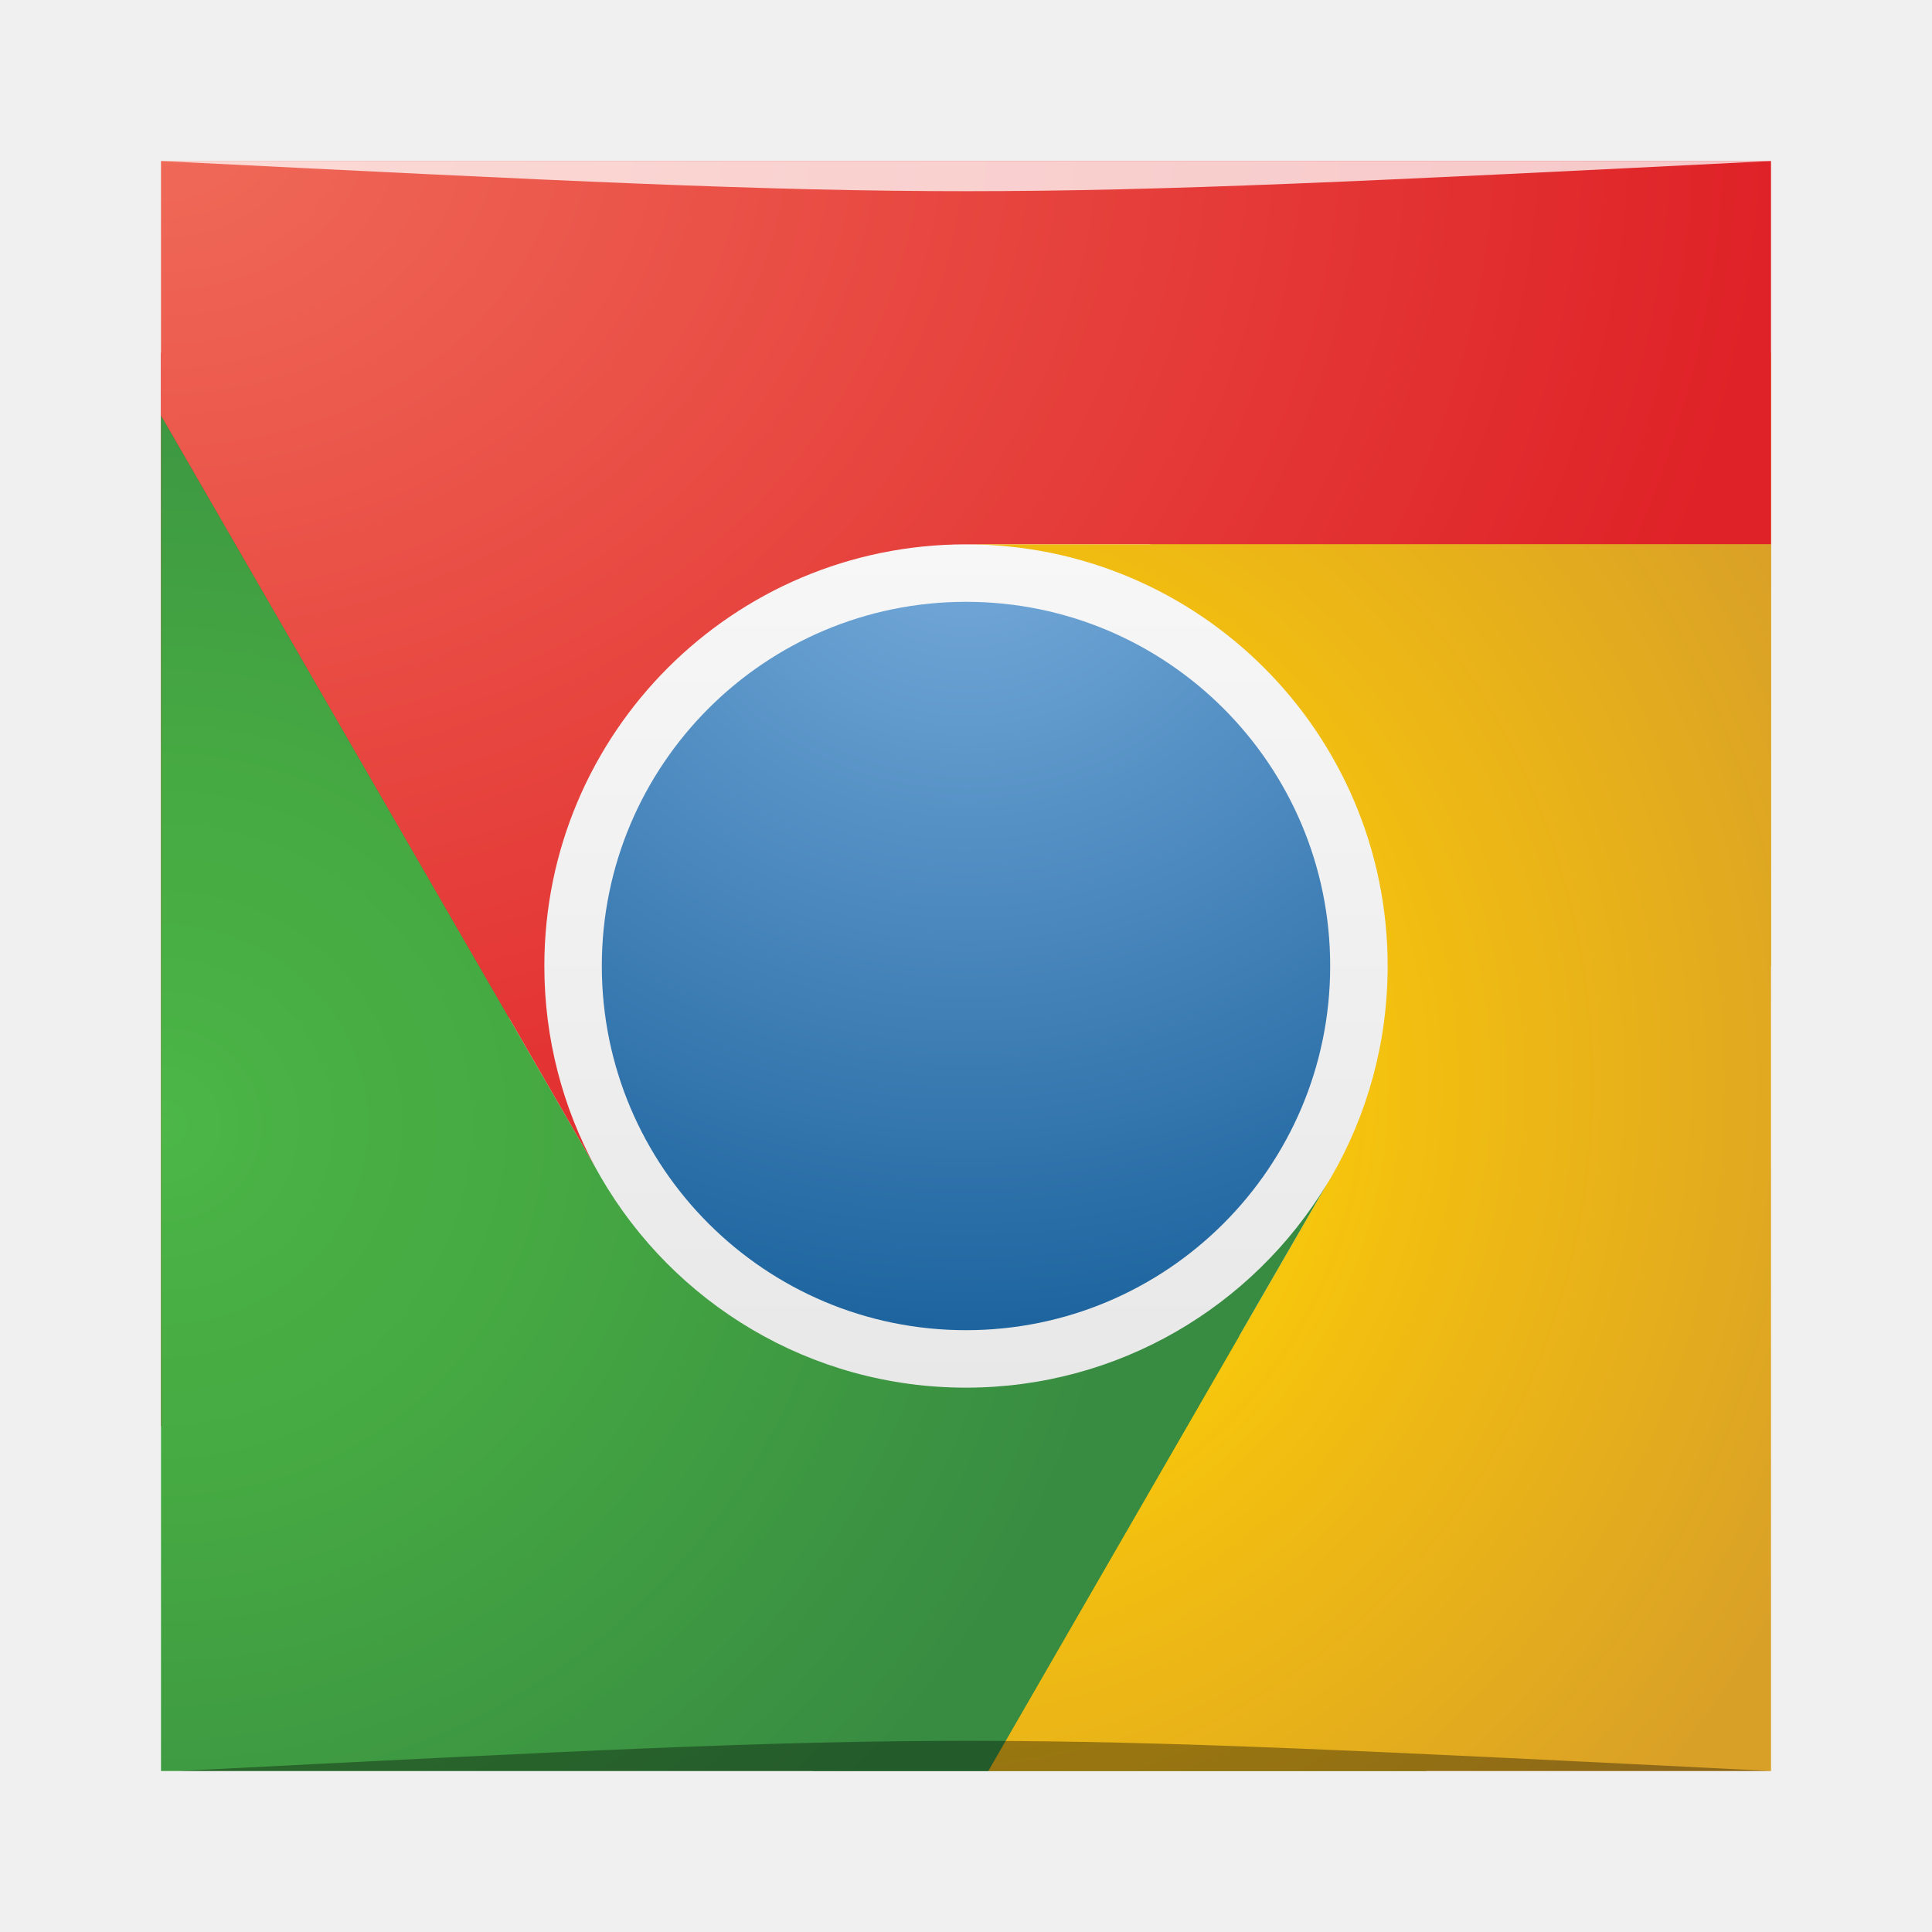
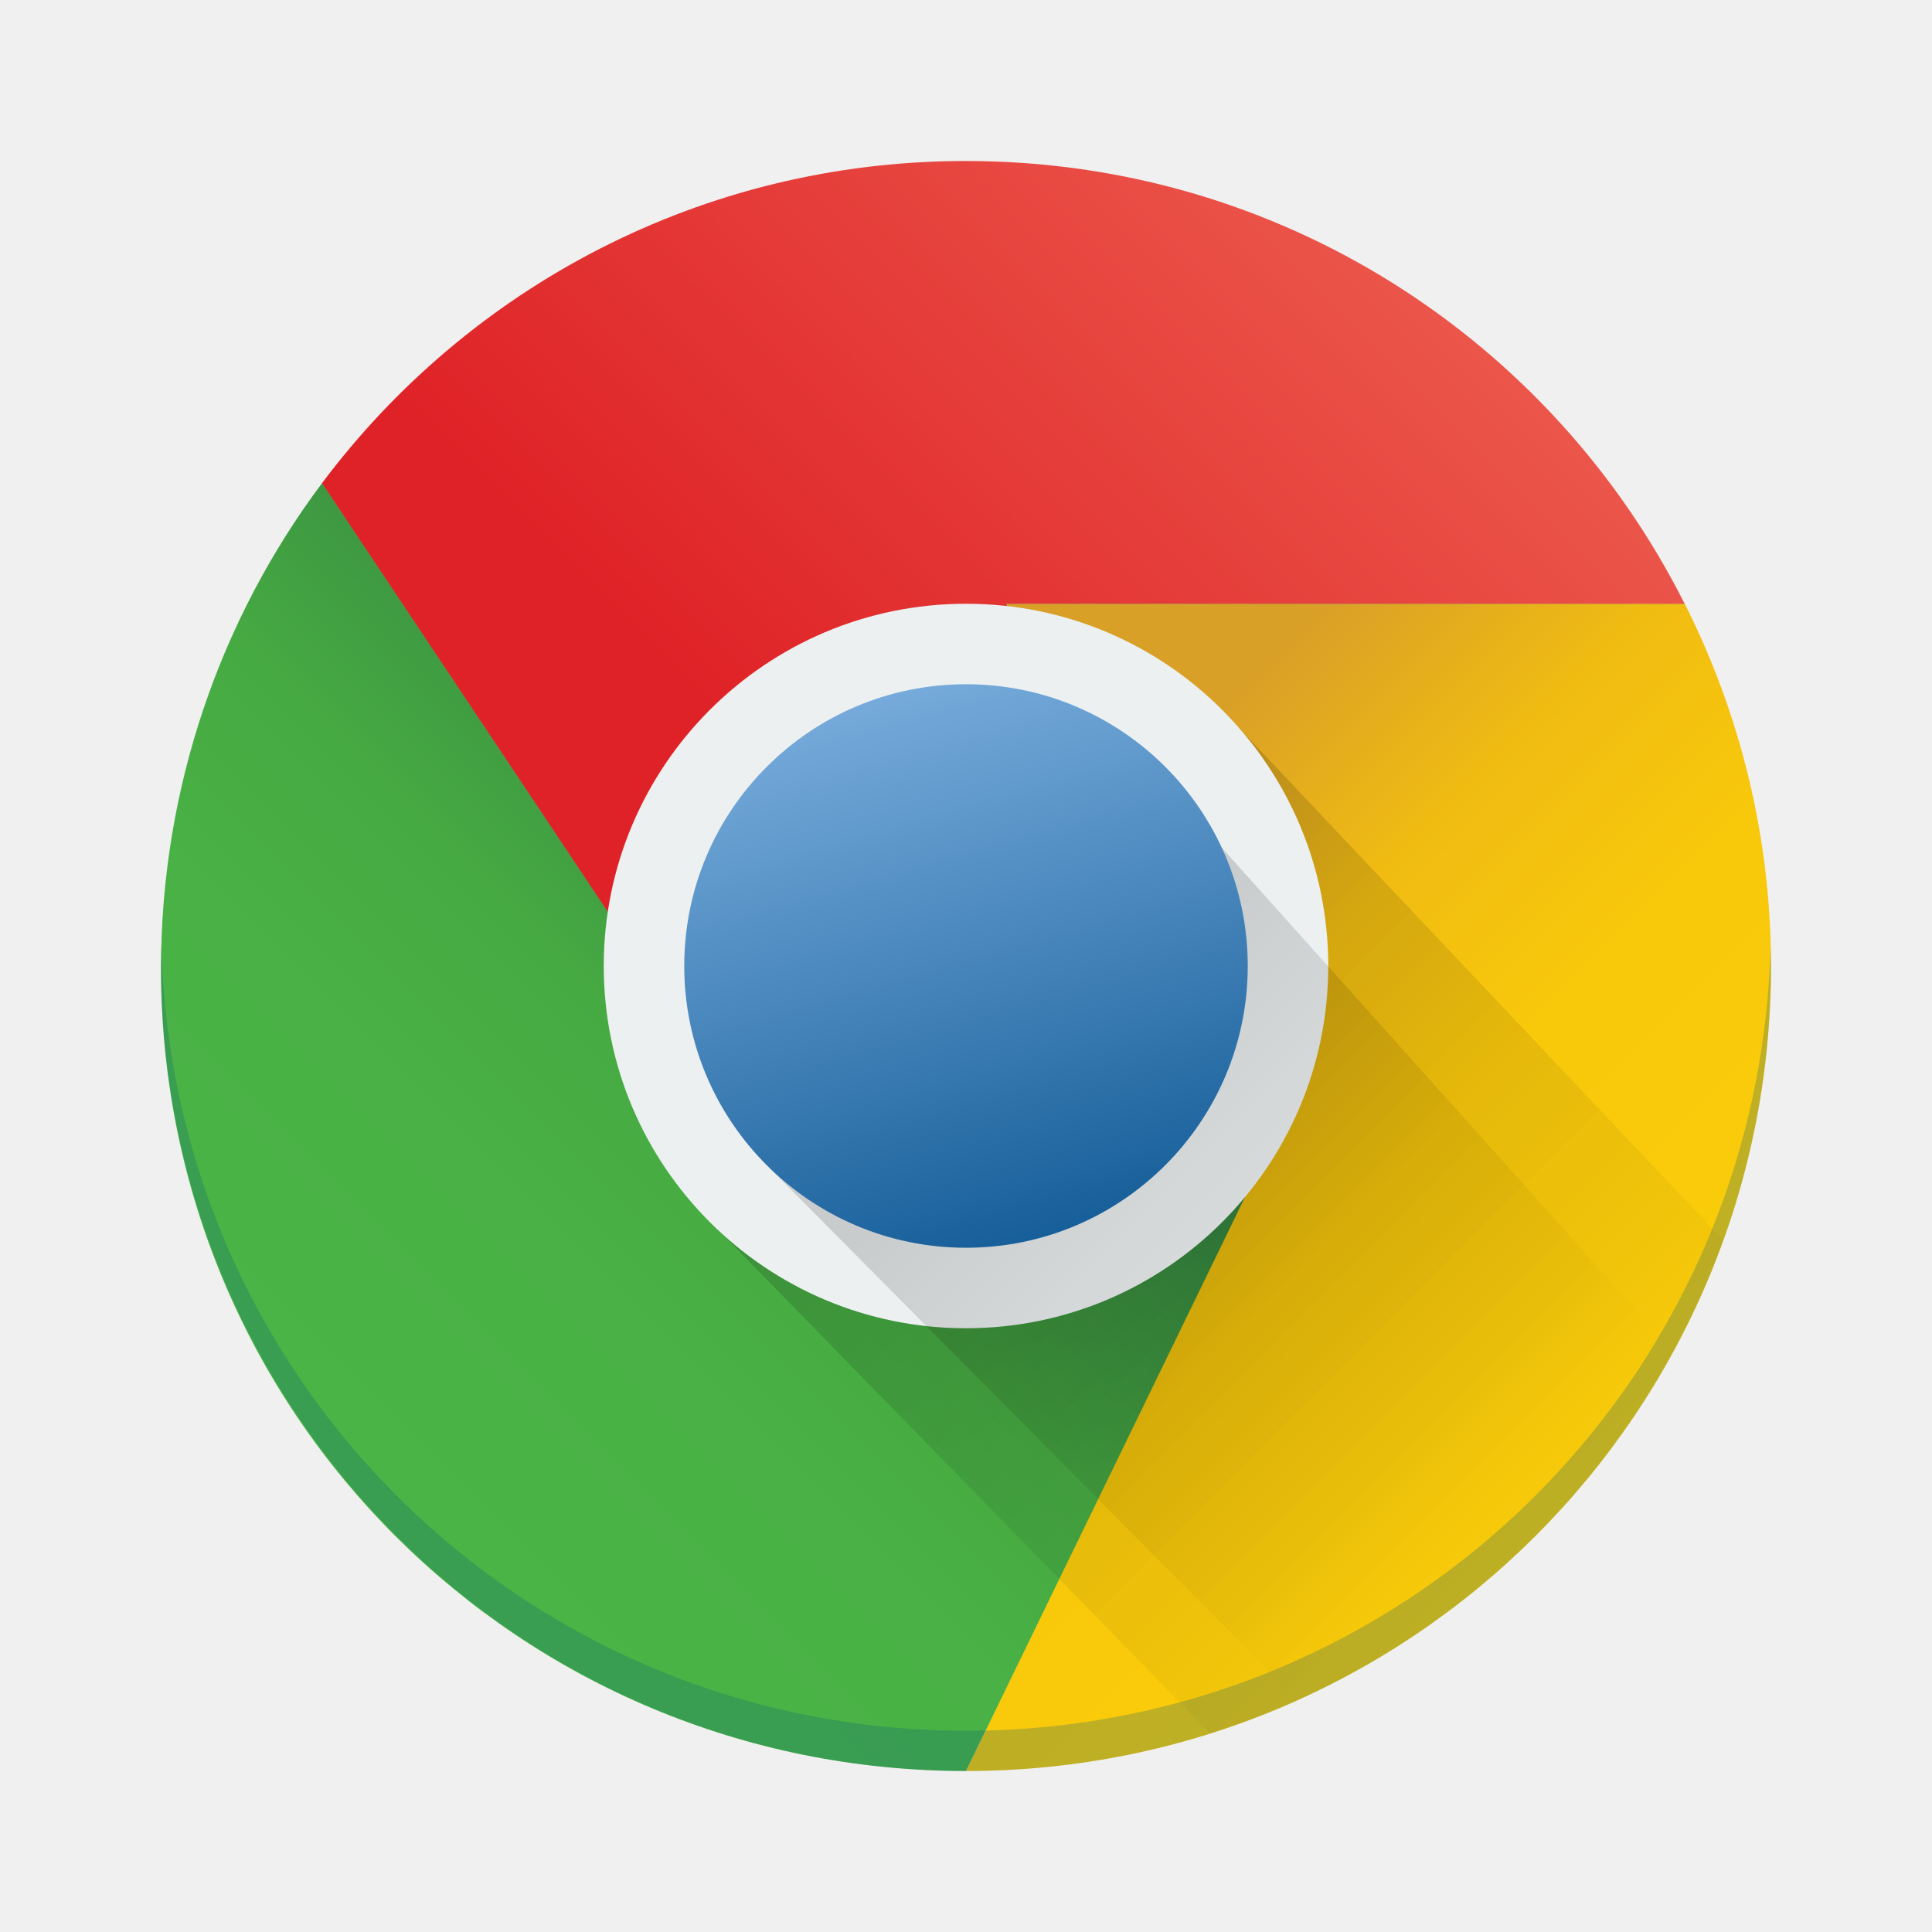
<svg xmlns="http://www.w3.org/2000/svg" xmlns:xlink="http://www.w3.org/1999/xlink" version="1.0" width="48" height="48" id="svg2408">
  <defs id="defs2410">
-     <linearGradient id="linearGradient917">
-       <stop offset="0" style="stop-color:#fcd209;stop-opacity:1" id="stop909" />
-       <stop offset="0.364" style="stop-color:#f8c80b;stop-opacity:1" id="stop911" />
-       <stop offset="0.527" style="stop-color:#f0bc12;stop-opacity:1" id="stop913" />
-       <stop offset="1" style="stop-color:#d9a027;stop-opacity:1" id="stop915" />
-     </linearGradient>
-     <linearGradient id="linearGradient907">
-       <stop offset="0" style="stop-color:#4cb848;stop-opacity:1" id="stop899" />
-       <stop offset="0.124" style="stop-color:#49b145;stop-opacity:1" id="stop901" />
-       <stop offset="0.373" style="stop-color:#46aa42;stop-opacity:1" id="stop903" />
-       <stop offset="1" style="stop-color:#388c42;stop-opacity:1" id="stop905" />
-     </linearGradient>
-     <linearGradient id="linearGradient4044">
-       <stop id="stop4046" style="stop-color:#b61316;stop-opacity:1" offset="0" />
-       <stop id="stop4048" style="stop-color:#b61316;stop-opacity:0" offset="1" />
-     </linearGradient>
-     <linearGradient id="linearGradient4036">
-       <stop id="stop4038" style="stop-color:#37893d;stop-opacity:1" offset="0" />
-       <stop id="stop4040" style="stop-color:#37893d;stop-opacity:0" offset="1" />
-     </linearGradient>
-     <linearGradient id="linearGradient4028">
-       <stop id="stop4030" style="stop-color:#b2831d;stop-opacity:1" offset="0" />
-       <stop id="stop4032" style="stop-color:#b2831d;stop-opacity:0" offset="1" />
-     </linearGradient>
-     <linearGradient id="linearGradient3921">
-       <stop id="stop3923" style="stop-color:#000000;stop-opacity:1" offset="0" />
-       <stop id="stop3925" style="stop-color:#000000;stop-opacity:0" offset="1" />
-     </linearGradient>
    <linearGradient id="linearGradient3904">
      <stop id="stop3906" style="stop-color:#fcd209;stop-opacity:1" offset="0" />
      <stop id="stop3976" style="stop-color:#f8c80b;stop-opacity:1" offset="0.609" />
      <stop id="stop3970" style="stop-color:#f0bc12;stop-opacity:1" offset="0.797" />
      <stop id="stop3908" style="stop-color:#d9a027;stop-opacity:1" offset="1" />
    </linearGradient>
    <linearGradient id="linearGradient3896">
      <stop id="stop3898" style="stop-color:#4cb848;stop-opacity:1" offset="0" />
      <stop id="stop3974" style="stop-color:#49b145;stop-opacity:1" offset="0.574" />
      <stop id="stop3972" style="stop-color:#46aa42;stop-opacity:1" offset="0.75" />
      <stop id="stop3900" style="stop-color:#388c42;stop-opacity:1" offset="1" />
    </linearGradient>
    <linearGradient id="linearGradient3877">
      <stop id="stop3879" style="stop-color:#f06b59;stop-opacity:1" offset="0" />
      <stop id="stop3881" style="stop-color:#df2227;stop-opacity:1" offset="1" />
    </linearGradient>
    <linearGradient id="linearGradient3867">
      <stop id="stop3869" style="stop-color:#79addd;stop-opacity:1" offset="0" />
      <stop id="stop3871" style="stop-color:#175f9a;stop-opacity:1" offset="1" />
    </linearGradient>
    <linearGradient x1="45.448" y1="92.54" x2="45.448" y2="7.017" id="ButtonShadow" gradientUnits="userSpaceOnUse" gradientTransform="scale(1.005865,0.994169)">
      <stop id="stop3750" style="stop-color:#000000;stop-opacity:1" offset="0" />
      <stop id="stop3752" style="stop-color:#000000;stop-opacity:0.588" offset="1" />
    </linearGradient>
    <linearGradient id="linearGradient3737">
      <stop id="stop3739" style="stop-color:#ffffff;stop-opacity:1" offset="0" />
      <stop id="stop3741" style="stop-color:#ffffff;stop-opacity:0" offset="1" />
    </linearGradient>
-     <linearGradient id="linearGradient3700">
-       <stop id="stop3702" style="stop-color:#e0e0e0;stop-opacity:1" offset="0" />
-       <stop id="stop3704" style="stop-color:#ffffff;stop-opacity:1" offset="1" />
-     </linearGradient>
    <filter color-interpolation-filters="sRGB" id="filter3174">
      <feGaussianBlur id="feGaussianBlur3176" stdDeviation="1.71" />
    </filter>
-     <linearGradient x1="36.357" y1="6" x2="36.357" y2="63.893" id="linearGradient3188" xlink:href="#linearGradient3737" gradientUnits="userSpaceOnUse" />
    <filter x="-0.192" y="-0.192" width="1.384" height="1.384" color-interpolation-filters="sRGB" id="filter3794">
      <feGaussianBlur id="feGaussianBlur3796" stdDeviation="5.28" />
    </filter>
    <linearGradient x1="48" y1="20.221" x2="48" y2="138.661" id="linearGradient3613" xlink:href="#linearGradient3737" gradientUnits="userSpaceOnUse" />
-     <radialGradient cx="48" cy="90.172" r="42" fx="48" fy="90.172" id="radialGradient3619" xlink:href="#linearGradient3737" gradientUnits="userSpaceOnUse" gradientTransform="matrix(1.157313,0,0,0.9959077,-7.551021,0.1971319)" />
    <clipPath id="clipPath3613">
      <rect width="84" height="84" rx="6" ry="6" x="6" y="6" id="rect3615" style="fill:#ffffff;fill-opacity:1;fill-rule:nonzero;stroke:none" />
    </clipPath>
-     <linearGradient x1="48" y1="90" x2="48" y2="5.988" id="linearGradient3617" xlink:href="#linearGradient3700" gradientUnits="userSpaceOnUse" gradientTransform="translate(110,0)" />
-     <linearGradient x1="45.448" y1="92.54" x2="45.448" y2="7.017" id="ButtonShadow-0" gradientUnits="userSpaceOnUse" gradientTransform="matrix(1.005865,0,0,0.994169,100,0)">
-       <stop id="stop3750-8" style="stop-color:#000000;stop-opacity:1" offset="0" />
-       <stop id="stop3752-5" style="stop-color:#000000;stop-opacity:0.588" offset="1" />
-     </linearGradient>
-     <linearGradient x1="32.251" y1="6.132" x2="32.251" y2="90.239" id="linearGradient3780" xlink:href="#ButtonShadow-0" gradientUnits="userSpaceOnUse" gradientTransform="matrix(1.02381,0,0,1.011905,-1.142857,-98.07143)" />
-     <linearGradient x1="32.251" y1="6.132" x2="32.251" y2="90.239" id="linearGradient3772" xlink:href="#ButtonShadow-0" gradientUnits="userSpaceOnUse" gradientTransform="matrix(1.02381,0,0,1.011905,-1.142857,-98.07143)" />
-     <linearGradient x1="32.251" y1="6.132" x2="32.251" y2="90.239" id="linearGradient3725" xlink:href="#ButtonShadow-0" gradientUnits="userSpaceOnUse" gradientTransform="matrix(1.02381,0,0,1.011905,-1.142857,-98.07143)" />
-     <linearGradient x1="32.251" y1="6.132" x2="32.251" y2="90.239" id="linearGradient3721" xlink:href="#ButtonShadow-0" gradientUnits="userSpaceOnUse" gradientTransform="translate(0,-97)" />
-     <linearGradient x1="32.251" y1="6.132" x2="32.251" y2="90.239" id="linearGradient3026" xlink:href="#ButtonShadow-0" gradientUnits="userSpaceOnUse" gradientTransform="matrix(1.02381,0,0,1.011905,-1.142857,-98.07143)" />
-     <radialGradient cx="45.438" cy="37.516" r="16" fx="45.438" fy="37.516" id="radialGradient3873" xlink:href="#linearGradient3867" gradientUnits="userSpaceOnUse" gradientTransform="matrix(2.6228142e-8,1.777778,-2.666667,3.9342217e-8,148.0435,-47.0003)" />
-     <radialGradient cx="48" cy="-6.55" r="42" fx="48" fy="-6.55" id="radialGradient3883" xlink:href="#linearGradient3877" gradientUnits="userSpaceOnUse" gradientTransform="matrix(1.904762,0,0,0.625,-43.42857,12.09375)" />
-     <radialGradient cx="30.792" cy="55.203" r="30.406" fx="30.792" fy="55.203" id="radialGradient3902" xlink:href="#linearGradient3896" gradientUnits="userSpaceOnUse" gradientTransform="matrix(0,1.612287,-1.666381,0,132.2016,-1.574011)" />
-     <radialGradient cx="80.272" cy="57.493" r="21" fx="80.272" fy="57.493" id="radialGradient3910" xlink:href="#linearGradient3904" gradientUnits="userSpaceOnUse" gradientTransform="matrix(0,2.603725,-2.452054,0,198.1082,-168.1772)" />
-     <linearGradient x1="26" y1="48" x2="70" y2="48" id="linearGradient3927" xlink:href="#linearGradient3921" gradientUnits="userSpaceOnUse" gradientTransform="matrix(0,1,-1,0,206,0)" />
-     <linearGradient x1="48" y1="90" x2="48" y2="5.988" id="linearGradient3987" xlink:href="#linearGradient3700" gradientUnits="userSpaceOnUse" gradientTransform="matrix(1.090909,0,0,1.090909,-4.363636,-4.363636)" />
-     <linearGradient x1="49.923" y1="26.065" x2="55.387" y2="42.517" id="linearGradient4034" xlink:href="#linearGradient4028" gradientUnits="userSpaceOnUse" />
-     <linearGradient x1="63.781" y1="63.379" x2="39.037" y2="66.37" id="linearGradient4042" xlink:href="#linearGradient4036" gradientUnits="userSpaceOnUse" />
-     <linearGradient x1="25.87" y1="51.935" x2="36.989" y2="30.996" id="linearGradient4050" xlink:href="#linearGradient4044" gradientUnits="userSpaceOnUse" />
-     <linearGradient xlink:href="#linearGradient3700" id="linearGradient3885" gradientUnits="userSpaceOnUse" gradientTransform="matrix(0.5194805,0,0,0.5194805,-0.9350649,-0.9350647)" x1="48" y1="90" x2="48" y2="5.988" />
-     <radialGradient xlink:href="#linearGradient3877" id="radialGradient3887" gradientUnits="userSpaceOnUse" gradientTransform="matrix(-4.8794681e-8,0.7706092,-0.952381,0,-8.485713,-16.99731)" cx="25.95" cy="-13.11" fx="25.95" fy="-13.11" r="42" />
-     <radialGradient xlink:href="#linearGradient917" id="radialGradient3889" gradientUnits="userSpaceOnUse" gradientTransform="matrix(0,1.239869,-1.167645,0,95.4801,-78.94151)" cx="85.393" cy="62.011" fx="85.393" fy="62.011" r="21" />
-     <radialGradient xlink:href="#linearGradient907" id="radialGradient3891" gradientUnits="userSpaceOnUse" gradientTransform="matrix(0,0.7677556,-0.7935149,0,64.09601,0.3933284)" cx="35.877" cy="75.734" fx="35.877" fy="75.734" r="30.406" />
-     <radialGradient xlink:href="#linearGradient3867" id="radialGradient3893" gradientUnits="userSpaceOnUse" gradientTransform="matrix(0,1.368572,-1.507937,0,80.57219,-44.65864)" cx="41.817" cy="37.516" fx="41.817" fy="37.516" r="16" />
-     <linearGradient xlink:href="#linearGradient4003" id="linearGradient4009" x1="50" y1="92" x2="50" y2="88" gradientUnits="userSpaceOnUse" gradientTransform="matrix(0.4761905,0,0,0.4761905,1.142857,1.142857)" />
    <linearGradient id="linearGradient4003">
      <stop style="stop-color:#000000;stop-opacity:1;" offset="0" id="stop4005" />
      <stop style="stop-color:#000000;stop-opacity:0;" offset="1" id="stop4007" />
    </linearGradient>
+     <linearGradient xlink:href="#linearGradient4249" id="linearGradient4161" x1="409.571" y1="543.798" x2="409.571" y2="502.798" gradientUnits="userSpaceOnUse" gradientTransform="matrix(0.95,0,0,0.95,-364.1429,-473.6081)" />
+     <linearGradient id="linearGradient4249">
+       <stop style="stop-color:#79a8ca;stop-opacity:1" offset="0" id="stop4251" />
+       <stop style="stop-color:#9ecbda;stop-opacity:1" offset="1" id="stop4253" />
+     </linearGradient>
+     <linearGradient xlink:href="#linearGradient3896" id="linearGradient4255" x1="4" y1="44" x2="24" y2="24" gradientUnits="userSpaceOnUse" gradientTransform="translate(0,0.0625)" />
+     <linearGradient xlink:href="#linearGradient3904" id="linearGradient4236" x1="44" y1="44" x2="24" y2="24" gradientUnits="userSpaceOnUse" />
+     <linearGradient xlink:href="#linearGradient4003" id="linearGradient4393" x1="409.571" y1="524.798" x2="423.571" y2="538.798" gradientUnits="userSpaceOnUse" gradientTransform="translate(-384.5714,-499.798)" />
+     <linearGradient xlink:href="#linearGradient3877" id="linearGradient4263" x1="44" y1="4" x2="24" y2="24" gradientUnits="userSpaceOnUse" gradientTransform="translate(-0.00391)" />
+     <linearGradient xlink:href="#linearGradient4003" id="linearGradient4381" x1="409.571" y1="526.798" x2="420.571" y2="537.798" gradientUnits="userSpaceOnUse" gradientTransform="translate(-384.5714,-499.798)" />
+     <linearGradient gradientTransform="translate(-384.5714,-499.798)" xlink:href="#linearGradient3867" id="linearGradient4407" x1="405.571" y1="516.798" x2="409.571" y2="530.798" gradientUnits="userSpaceOnUse" />
  </defs>
  <g id="layer2" style="display:none" transform="translate(0,-48)">
    <rect width="86" height="85" rx="6" ry="6" x="5" y="7" id="rect3745" style="opacity:0.9;fill:url(#ButtonShadow);fill-opacity:1;fill-rule:nonzero;stroke:none;filter:url(#filter3174)" />
  </g>
  <g id="layer5" style="display:none" transform="translate(0,-48)">
    <rect width="66" height="66" rx="12" ry="12" x="15" y="15" clip-path="url(#clipPath3613)" id="rect3171" style="opacity:0.1;fill:url(#linearGradient3613);fill-opacity:1;fill-rule:nonzero;stroke:#ffffff;stroke-width:0.5;stroke-linecap:round;stroke-linejoin:miter;stroke-miterlimit:4;stroke-opacity:1;stroke-dasharray:none;stroke-dashoffset:0;filter:url(#filter3794)" />
  </g>
-   <g id="g919">
-     <path d="m 23.048,8.762 c -1.583,0 -2.857,1.274 -2.857,2.857 l 0,2.619 C 21.371,13.777 22.656,13.524 24,13.524 c 5.786,0 10.476,4.69 10.476,10.476 L 44,24 l 0,-10.476 0,-4.762 -20.952,0 z" id="path4012" style="fill:#dca325;fill-opacity:1;stroke:none" />
-     <path d="m 34.446,24.714 c -0.11,1.641 -0.59,3.176 -1.369,4.524 -0.038,0.066 -0.079,0.128 -0.119,0.193 C 31.121,32.455 27.797,34.476 24,34.476 c -1.347,0 -2.627,-0.252 -3.81,-0.714 l 0,10.238 4.36,0 10.878,0 0,-17.143 c 0,-0.86 -0.385,-1.62 -0.982,-2.143 z" id="path3999" style="fill:#3b9342;fill-opacity:1;stroke:none" />
-     <path d="m 4,8.762 0,1.563 0,25.104 13.333,0 c 1.192,0 2.204,-0.723 2.634,-1.756 -2.126,-0.888 -3.902,-2.457 -5.045,-4.435 C 14.877,29.158 14.833,29.081 14.789,29 c -0.806,-1.484 -1.265,-3.192 -1.265,-5 0,-4.442 2.765,-8.238 6.667,-9.762 l 0,-2.619 c 0,-1.583 -1.274,-2.857 -2.857,-2.857 L 4,8.762 z" id="path3989" style="fill:#df2227;fill-opacity:1;stroke:none" />
-     <path d="m 24,12.571 c -6.312,0 -11.429,5.117 -11.429,11.429 0,6.312 5.117,11.429 11.429,11.429 6.312,0 11.429,-5.117 11.429,-11.429 0,-6.312 -5.117,-11.429 -11.429,-11.429 z" id="rect3982" style="fill:url(#linearGradient3885);fill-opacity:1;fill-rule:nonzero;stroke:none" />
-     <path d="M 6.857,4 4,4 4,6.857 4,10.324 14.789,29 c -0.806,-1.484 -1.265,-3.192 -1.265,-5 0,-5.786 4.69,-10.476 10.476,-10.476 l 20,0 L 44,6.857 44,4 41.143,4 24,4 z" id="path3824" style="fill:url(#radialGradient3887);fill-opacity:1;stroke:none" />
-     <path d="m 24,13.524 c 5.786,0 10.476,4.69 10.476,10.476 0,1.907 -0.509,3.698 -1.399,5.238 -0.038,0.066 -0.079,0.128 -0.119,0.193 L 24.551,44 41.143,44 44,44 44,41.143 44,13.524 z" id="path3847" style="fill:url(#radialGradient3889);fill-opacity:1;stroke:none" />
-     <path d="M 4,10.324 4,41.143 4,44 6.857,44 24.551,44 32.958,29.432 C 31.121,32.455 27.797,34.476 24,34.476 c -3.879,0 -7.266,-2.105 -9.077,-5.238 C 14.877,29.158 14.833,29.081 14.789,29 z" id="path3849" style="fill:url(#radialGradient3891);fill-opacity:1;stroke:none" />
-     <path d="M 33.048,24 A 9.048,9.048 0 0 1 14.952,24 9.048,9.048 0 1 1 33.048,24 z" id="path3822" style="color:#000000;fill:url(#radialGradient3893);fill-opacity:1;stroke:none;stroke-width:1;marker:none;visibility:visible;display:inline;overflow:visible;enable-background:accumulate" />
-     <path id="path4001" d="m 4.441,44 0,0 C 24,43 24,43 44,44 z" style="opacity:0.35;fill:#000000;fill-opacity:1;stroke:none" />
-     <path style="opacity:0.75;fill:#ffffff;fill-opacity:1;stroke:none" d="M 4,4 4,4 C 24,5 24,5 44,4 z" id="path4011" />
-   </g>
+   <rect style="opacity:1;fill:url(#linearGradient4161);fill-opacity:1;stroke:none" id="rect4145" width="38" height="38" x="5" y="5" ry="19" />
+   <path style="opacity:0.8;fill:#649cc1;fill-opacity:1" d="M 24.473,14.699 C 24.211,14.699 24,14.91 24,15.172 c 0,0.262 0.211,0.473 0.473,0.473 h 17.055 c 0.034,0 0.065,-0.013 0.098,-0.02 L 41.857,15 41,14.699 Z" id="rect3345" />
+   <path style="opacity:1;fill:url(#linearGradient4255);fill-opacity:1.0;fill-rule:evenodd;stroke:none;stroke-width:1px;stroke-linecap:butt;stroke-linejoin:miter;stroke-opacity:1" d="M 8.004,12 C 5.499,15.34 4,19.548 4,24.062 4,35.142 12.92,44 24,44 L 31,29.663 18,27 Z" id="path4217" />
+   <path style="fill:url(#linearGradient4236);fill-opacity:1.0;fill-rule:evenodd;stroke:none;stroke-width:1px;stroke-linecap:butt;stroke-linejoin:miter;stroke-opacity:1" d="M 25,15 31,29.6 24,44 c 11.08,0 20,-8.92 20,-20 0,-3.245 -0.782,-6.295 -2.143,-9 z" id="path4209" />
+   <path style="fill:url(#linearGradient4393);fill-opacity:1;fill-rule:evenodd;stroke:none;stroke-width:1px;stroke-linecap:butt;stroke-linejoin:miter;stroke-opacity:1;opacity:0.15" d="M 30.7,18 17.3,30 30.064,43.064 c 5.935,-1.875 10.637,-6.436 12.734,-12.266 z" id="path4385" />
+   <path style="fill:url(#linearGradient4263);fill-opacity:1.0;fill-rule:evenodd;stroke:none;stroke-width:1px;stroke-linecap:butt;stroke-linejoin:miter;stroke-opacity:1" d="M 23.996,4 C 17.431,4 11.642,7.146 8,12.004 L 17.996,27 l 13,2.6 -6,-14.6 H 41.854 C 38.569,8.47 31.831,4 23.996,4 Z" id="path4219" />
+   <rect ry="9" y="15" x="15" height="18" width="18" id="rect4211" style="opacity:1;fill:#ecf0f1;fill-opacity:1;stroke:none" />
+   <path style="opacity:0.15;fill:url(#linearGradient4381);fill-opacity:1;fill-rule:evenodd;stroke:none;stroke-width:1px;stroke-linecap:butt;stroke-linejoin:miter;stroke-opacity:1" d="m 30.3,21 -11.2,8 13.129,13.229 c 3.983,-1.793 7.272,-4.837 9.348,-8.652 z" id="path4373" />
+   <rect style="opacity:1;fill:url(#linearGradient4407);fill-opacity:1;stroke:none" id="rect4213" width="14" height="14" x="17" y="17" ry="7" />
+   <path style="opacity:1;fill:#005677;fill-opacity:0.237;stroke:none" d="M 4.012,23.5 C 4.008,23.667 4,23.832 4,24 4,35.08 12.92,44 24,44 35.08,44 44,35.08 44,24 44,23.832 43.992,23.667 43.988,23.5 43.724,34.346 34.912,43 24,43 13.088,43 4.276,34.346 4.012,23.5 Z" id="rect4409" />
</svg>
